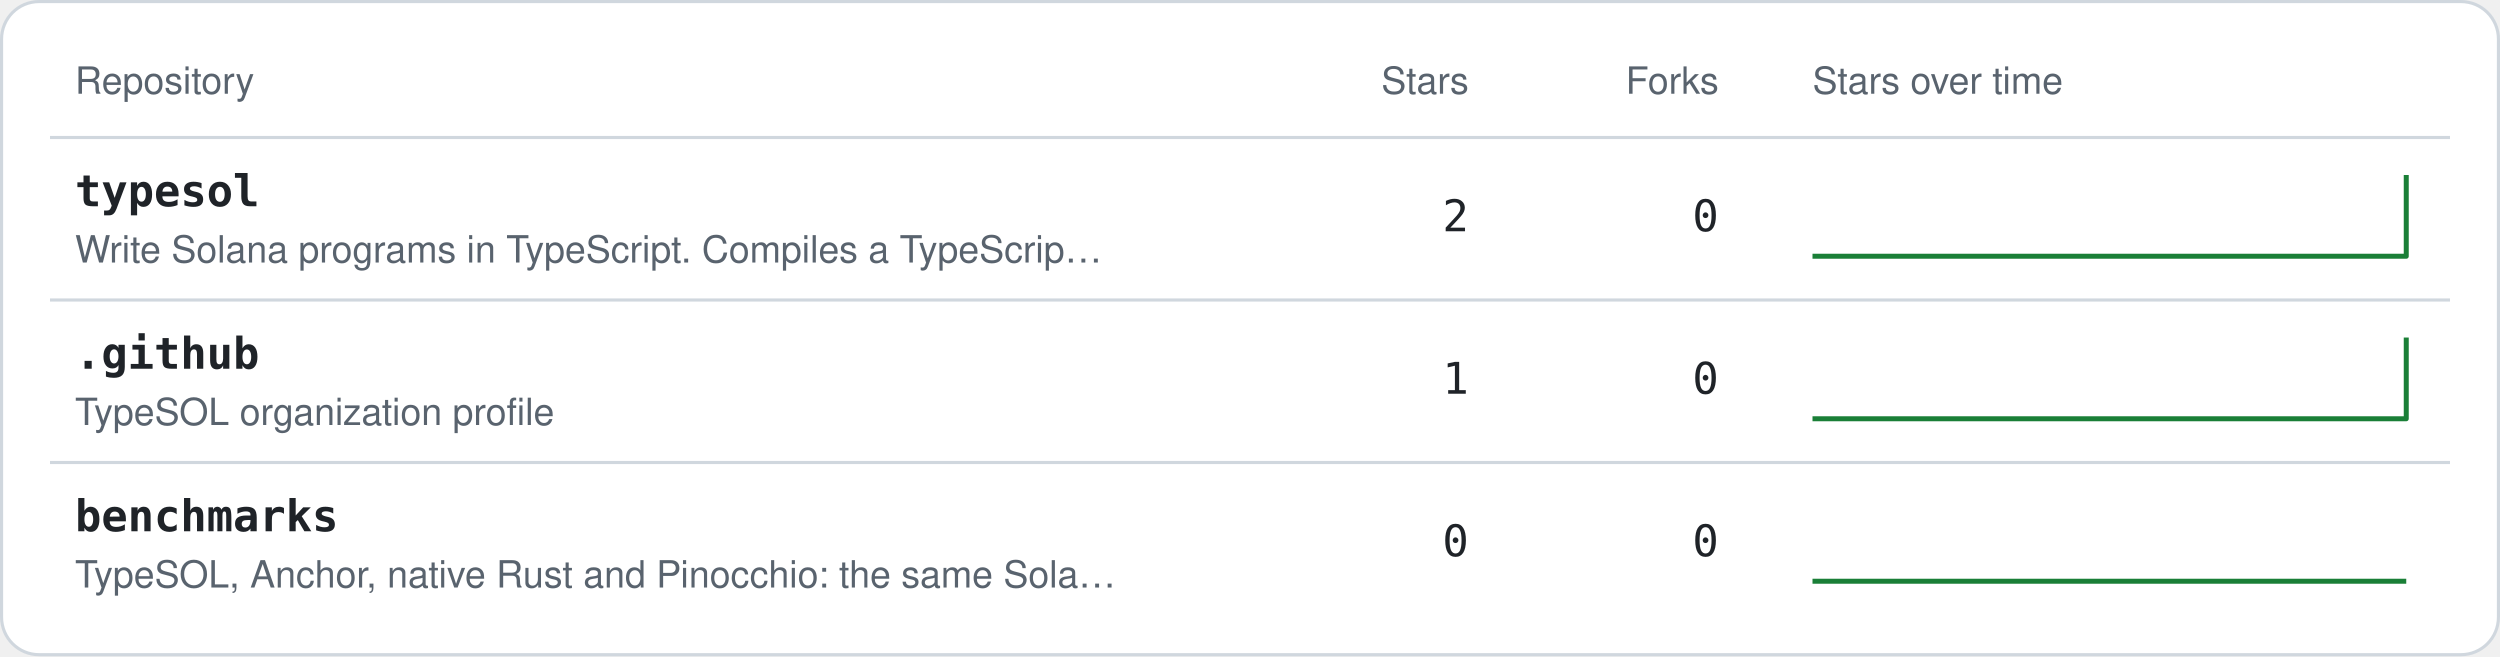
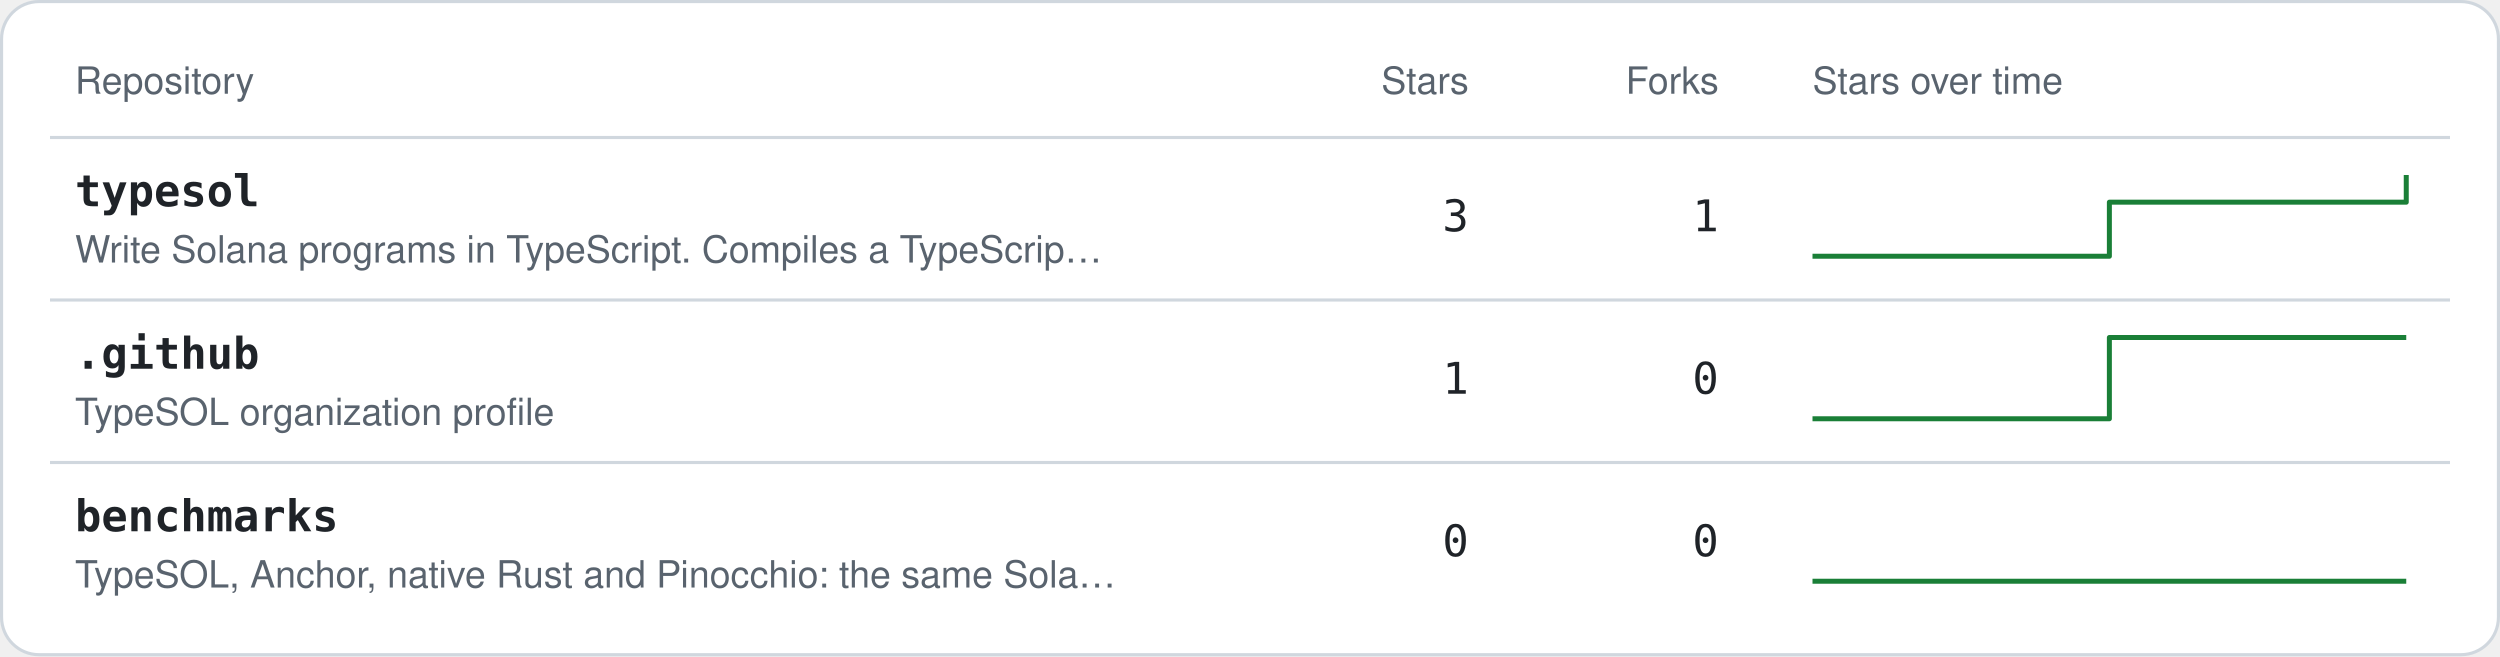
<svg xmlns="http://www.w3.org/2000/svg" width="800" height="210" viewBox="0 0 800 210" role="img" aria-label="Stars and forks per TypeSOL repository">
  <rect x="0.5" y="0.5" width="799" height="209" rx="12" fill="#ffffff" stroke="#d0d7de" />
  <text x="24" y="30" font-family="-apple-system, BlinkMacSystemFont, 'Segoe UI', Helvetica, Arial, sans-serif" font-size="12" fill="#59636e">Repository</text>
  <text x="470" y="30" font-family="-apple-system, BlinkMacSystemFont, 'Segoe UI', Helvetica, Arial, sans-serif" font-size="12" fill="#59636e" text-anchor="end">Stars</text>
  <text x="550" y="30" font-family="-apple-system, BlinkMacSystemFont, 'Segoe UI', Helvetica, Arial, sans-serif" font-size="12" fill="#59636e" text-anchor="end">Forks</text>
  <text x="580" y="30" font-family="-apple-system, BlinkMacSystemFont, 'Segoe UI', Helvetica, Arial, sans-serif" font-size="12" fill="#59636e">Stars over time</text>
  <line x1="16" x2="784" y1="44" y2="44" stroke="#d0d7de" />
  <text x="24" y="66" font-family="ui-monospace, SFMono-Regular, Menlo, monospace" font-size="14" font-weight="600" fill="#1f2328">typesol</text>
  <text x="24" y="84" font-family="-apple-system, BlinkMacSystemFont, 'Segoe UI', Helvetica, Arial, sans-serif" font-size="12" fill="#59636e">Write Solana programs in TypeScript. Compiles a TypeScrip…</text>
-   <text x="470" y="74" font-family="ui-monospace, SFMono-Regular, Menlo, monospace" font-size="14" fill="#1f2328" text-anchor="end">2</text>
-   <text x="550" y="74" font-family="ui-monospace, SFMono-Regular, Menlo, monospace" font-size="14" fill="#1f2328" text-anchor="end">0</text>
-   <path d="M580.0,82.0H770.0V56.0H770" fill="none" stroke="#1a7f37" stroke-width="1.6" stroke-linejoin="round" />
+   <text x="470" y="74" font-family="ui-monospace, SFMono-Regular, Menlo, monospace" font-size="14" fill="#1f2328" text-anchor="end">3</text>
+   <text x="550" y="74" font-family="ui-monospace, SFMono-Regular, Menlo, monospace" font-size="14" fill="#1f2328" text-anchor="end">1</text>
+   <path d="M580.0,82.0H675.0V64.7H770.0V56.0H770" fill="none" stroke="#1a7f37" stroke-width="1.6" stroke-linejoin="round" />
  <line x1="16" x2="784" y1="96" y2="96" stroke="#d0d7de" />
  <text x="24" y="118" font-family="ui-monospace, SFMono-Regular, Menlo, monospace" font-size="14" font-weight="600" fill="#1f2328">.github</text>
  <text x="24" y="136" font-family="-apple-system, BlinkMacSystemFont, 'Segoe UI', Helvetica, Arial, sans-serif" font-size="12" fill="#59636e">TypeSOL organization profile</text>
  <text x="470" y="126" font-family="ui-monospace, SFMono-Regular, Menlo, monospace" font-size="14" fill="#1f2328" text-anchor="end">1</text>
  <text x="550" y="126" font-family="ui-monospace, SFMono-Regular, Menlo, monospace" font-size="14" fill="#1f2328" text-anchor="end">0</text>
-   <path d="M580.0,134.0H770.0V108.0H770" fill="none" stroke="#1a7f37" stroke-width="1.6" stroke-linejoin="round" />
+   <path d="M580.0,134.0H675.0V108.0H770.0V108.0H770" fill="none" stroke="#1a7f37" stroke-width="1.6" stroke-linejoin="round" />
  <line x1="16" x2="784" y1="148" y2="148" stroke="#d0d7de" />
  <text x="24" y="170" font-family="ui-monospace, SFMono-Regular, Menlo, monospace" font-size="14" font-weight="600" fill="#1f2328">benchmarks</text>
  <text x="24" y="188" font-family="-apple-system, BlinkMacSystemFont, 'Segoe UI', Helvetica, Arial, sans-serif" font-size="12" fill="#59636e">TypeSOL, Anchor, native Rust and Pinocchio: the same Sola…</text>
  <text x="470" y="178" font-family="ui-monospace, SFMono-Regular, Menlo, monospace" font-size="14" fill="#1f2328" text-anchor="end">0</text>
  <text x="550" y="178" font-family="ui-monospace, SFMono-Regular, Menlo, monospace" font-size="14" fill="#1f2328" text-anchor="end">0</text>
-   <path d="M580.0,186.0H770.0V186.0H770" fill="none" stroke="#1a7f37" stroke-width="1.6" stroke-linejoin="round" />
+   <path d="M580.0,186.0H675.0V186.0H770.0V186.0H770" fill="none" stroke="#1a7f37" stroke-width="1.6" stroke-linejoin="round" />
</svg>
